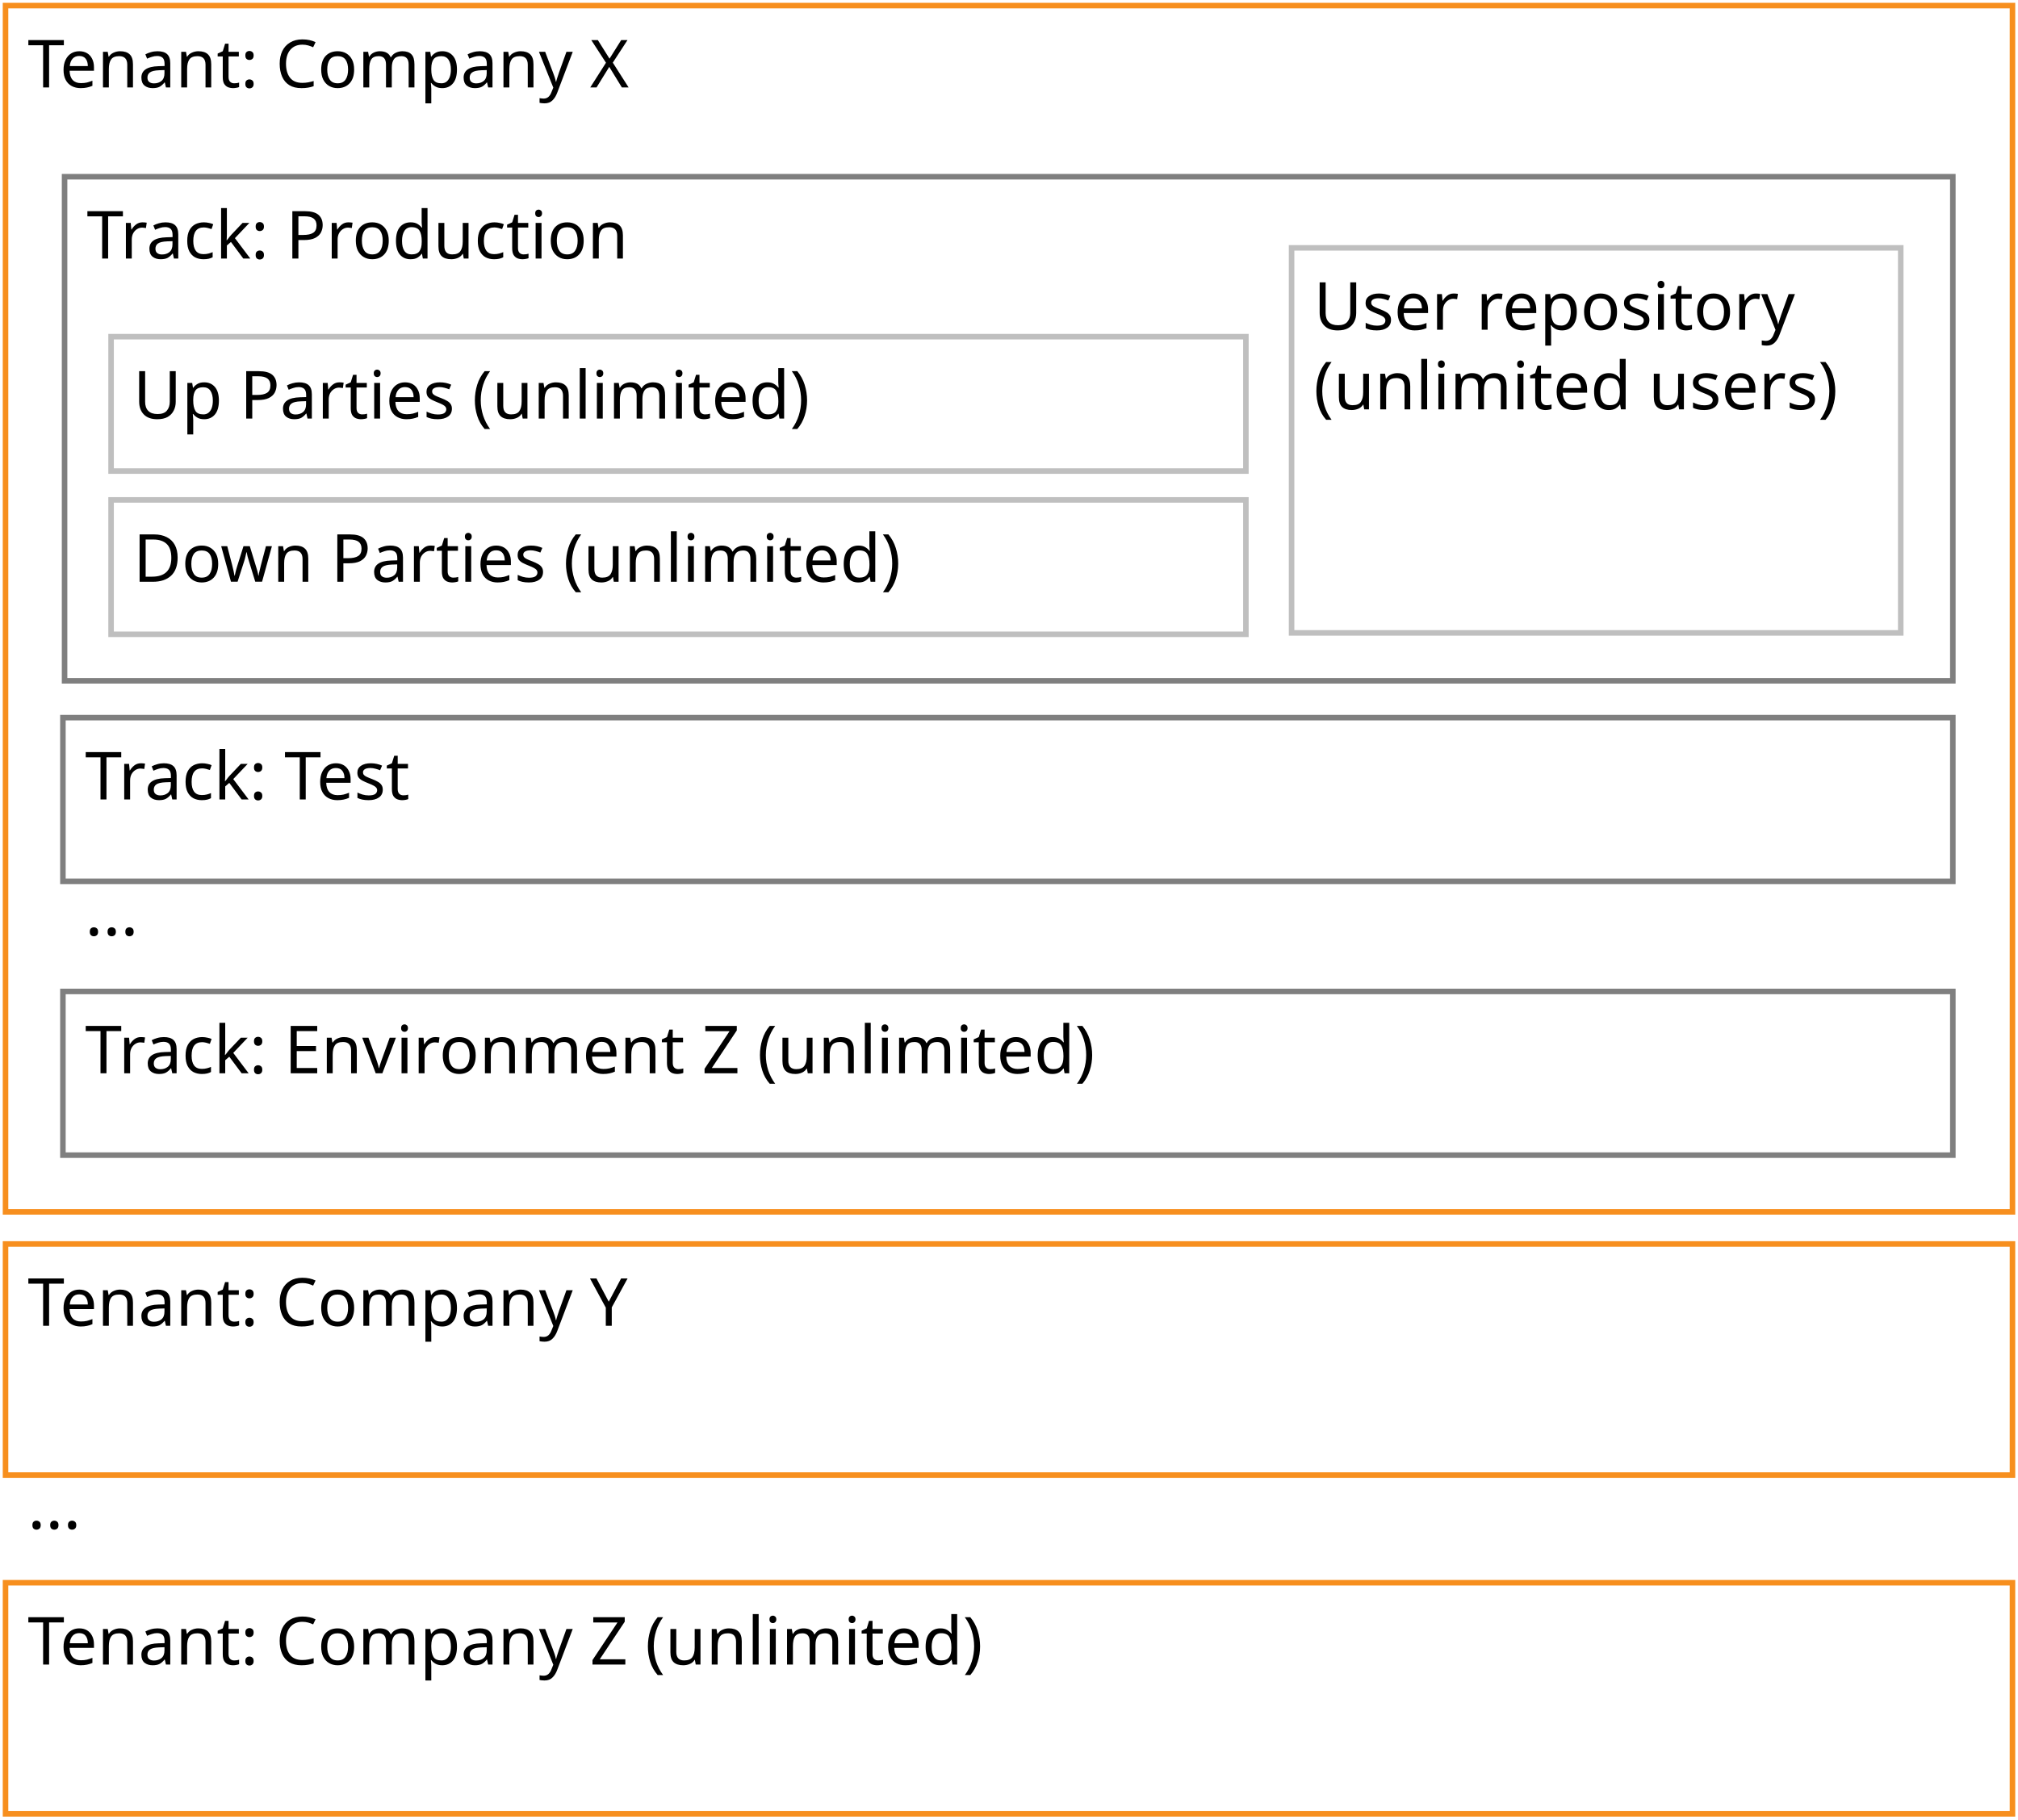
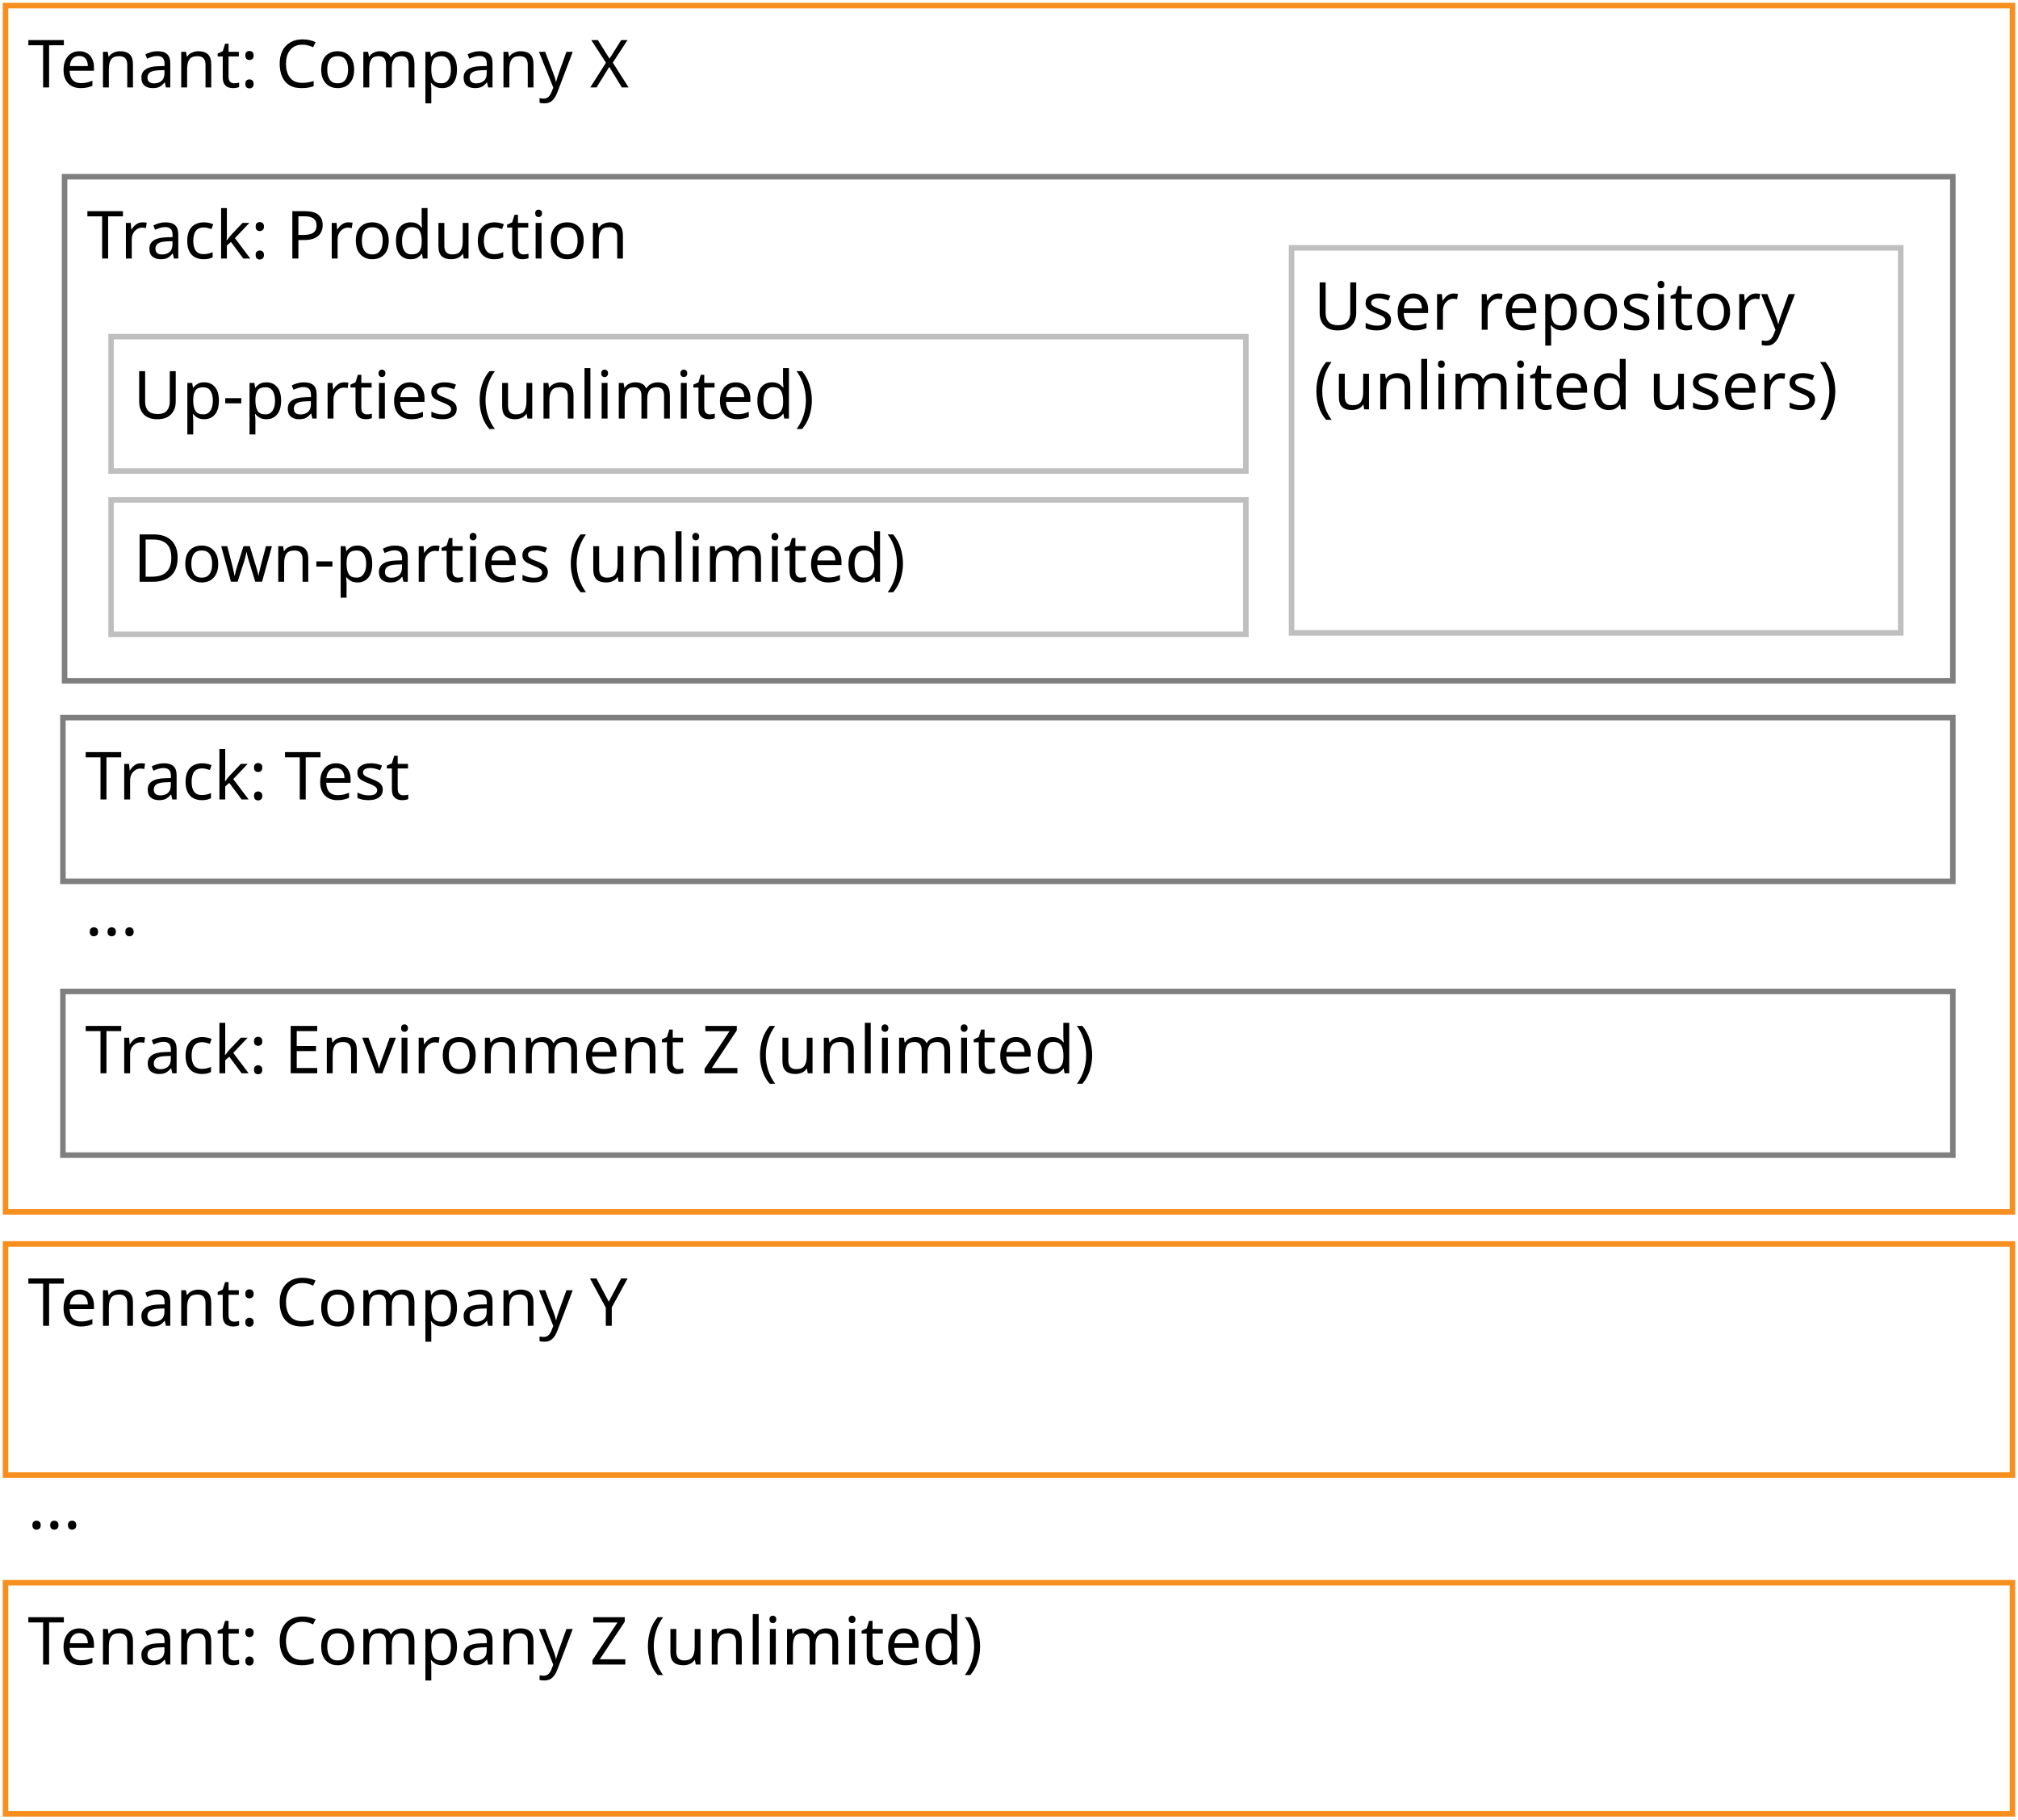
<svg xmlns="http://www.w3.org/2000/svg" width="5.067in" height="4.569in" viewBox="0 0 364.835 328.959" xml:space="preserve" color-interpolation-filters="sRGB" class="st7">
  <style type="text/css">
	
		.st1 {fill:none;stroke:#f78f1e;stroke-width:1}
		.st2 {fill:#000000;font-family:Calibri;font-size:1em}
		.st3 {fill:none;stroke:none;stroke-width:0.25}
		.st4 {fill:none;stroke:#7f7f7f;stroke-width:1}
		.st5 {fill:none;stroke:#bfbfbf;stroke-width:1}
		.st6 {font-size:1em}
		.st7 {fill:none;fill-rule:evenodd;font-size:12px;overflow:visible;stroke-linecap:square;stroke-miterlimit:3}
	
	</style>
  <g>
    <g id="shape1-1" transform="translate(1,-109.847)">
      <rect x="0" y="110.847" width="362.835" height="218.112" class="st1" />
      <text x="4" y="125.65" class="st2">Tenant: Company X</text>
    </g>
    <g id="shape2-4" transform="translate(1,-62.2548)">
      <rect x="0" y="287.17" width="362.835" height="41.789" class="st1" />
      <text x="4" y="301.97" class="st2">Tenant: Company Y</text>
    </g>
    <g id="shape3-7" transform="translate(1,-1)">
      <rect x="0" y="287.17" width="362.835" height="41.789" class="st1" />
      <text x="4" y="301.97" class="st2">Tenant: Company Z (unlimited)</text>
    </g>
    <g id="shape4-10" transform="translate(1,-44.0075)">
      <rect x="0" y="304.658" width="89.422" height="24.301" class="st3" />
      <text x="4" y="320.41" class="st2">...</text>
    </g>
    <g id="shape6-13" transform="translate(11.6742,-205.87)">
      <rect x="0" y="237.813" width="341.38" height="91.147" class="st4" />
      <text x="4" y="252.61" class="st2">Track: Production</text>
    </g>
    <g id="shape7-16" transform="translate(11.3733,-169.613)">
      <rect x="0" y="299.362" width="341.681" height="29.598" class="st4" />
      <text x="4" y="314.16" class="st2">Track: Test</text>
    </g>
    <g id="shape8-19" transform="translate(11.3733,-120.104)">
      <rect x="0" y="299.362" width="341.681" height="29.598" class="st4" />
      <text x="4" y="314.16" class="st2">Track: Environment Z (unlimited)</text>
    </g>
    <g id="shape9-22" transform="translate(11.3733,-151.298)">
      <rect x="0" y="304.658" width="89.422" height="24.301" class="st3" />
      <text x="4" y="320.41" class="st2">...</text>
    </g>
    <g id="shape10-25" transform="translate(233.504,-214.532)">
      <rect x="0" y="259.338" width="110.132" height="69.621" class="st5" />
      <text x="4" y="274.14" class="st2">User repository <tspan x="4" dy="1.2em" class="st6">(unlimited users)</tspan>
      </text>
    </g>
    <g id="shape14-29" transform="translate(20.0826,-243.793)">
      <rect x="0" y="304.658" width="205.164" height="24.301" class="st5" />
-       <text x="4" y="319.46" class="st2">Up Parties (unlimited)</text>
+       <text x="4" y="319.46" class="st2">Up-parties (unlimited)</text>
    </g>
    <g id="shape15-32" transform="translate(20.0826,-214.278)">
      <rect x="0" y="304.658" width="205.164" height="24.301" class="st5" />
-       <text x="4" y="319.46" class="st2">Down Parties (unlimited)</text>
+       <text x="4" y="319.46" class="st2">Down-parties (unlimited)</text>
    </g>
  </g>
</svg>
